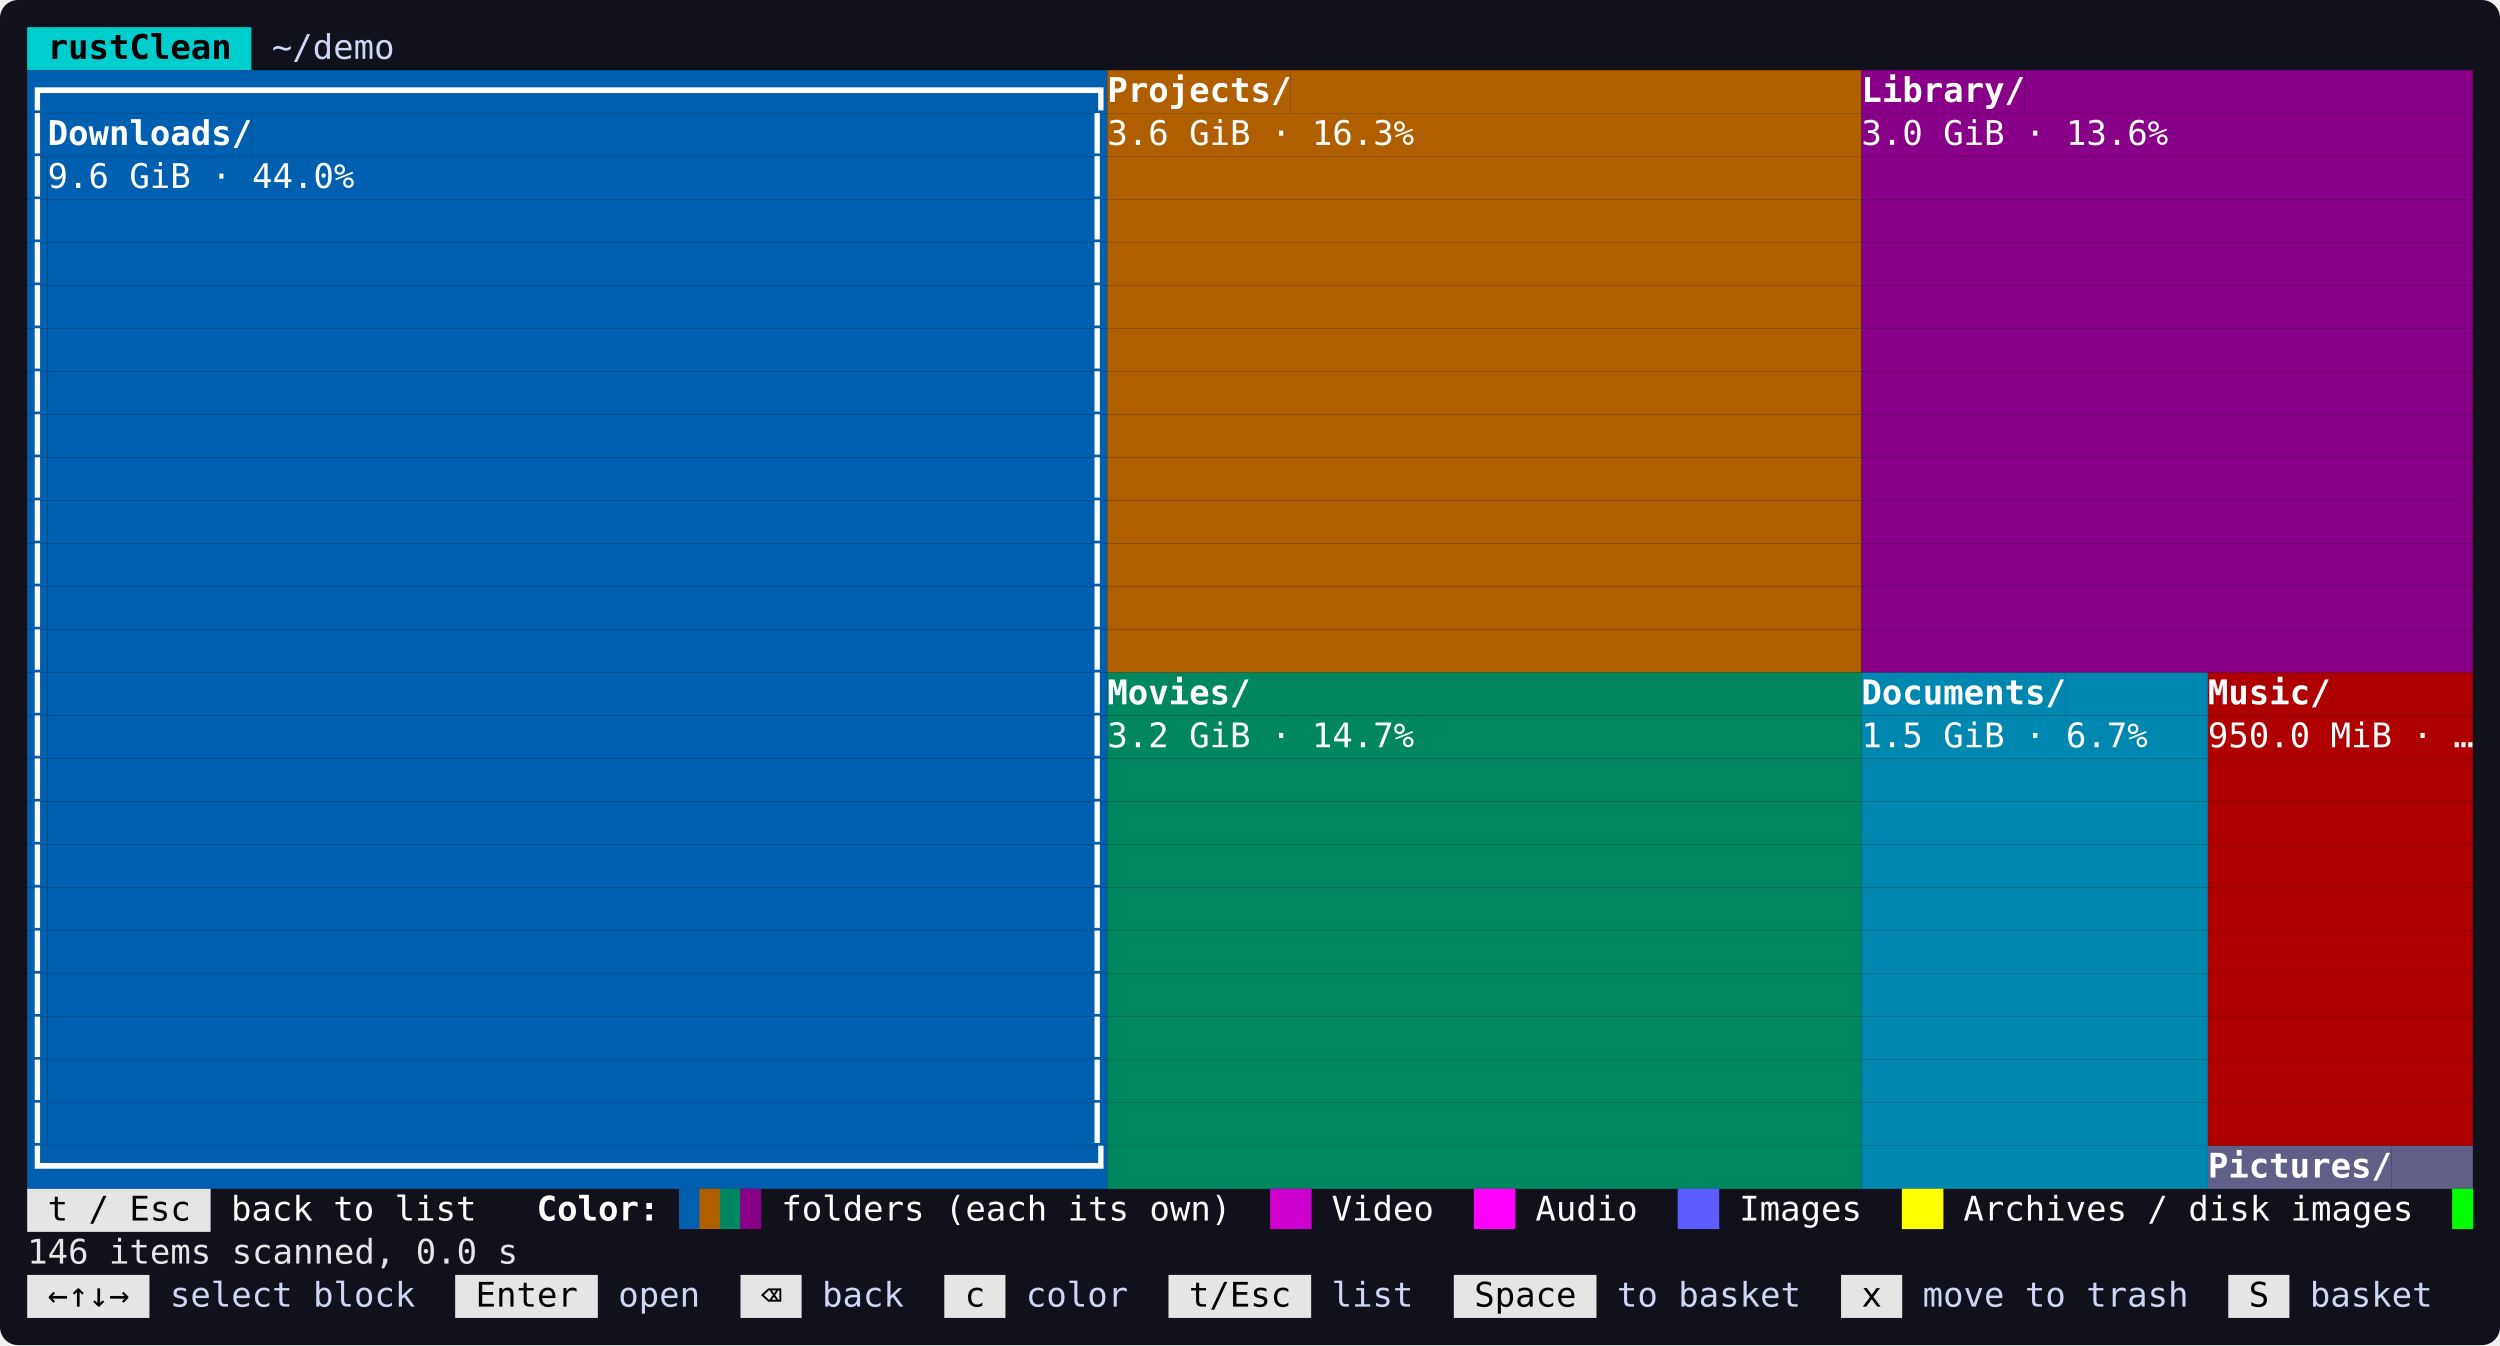
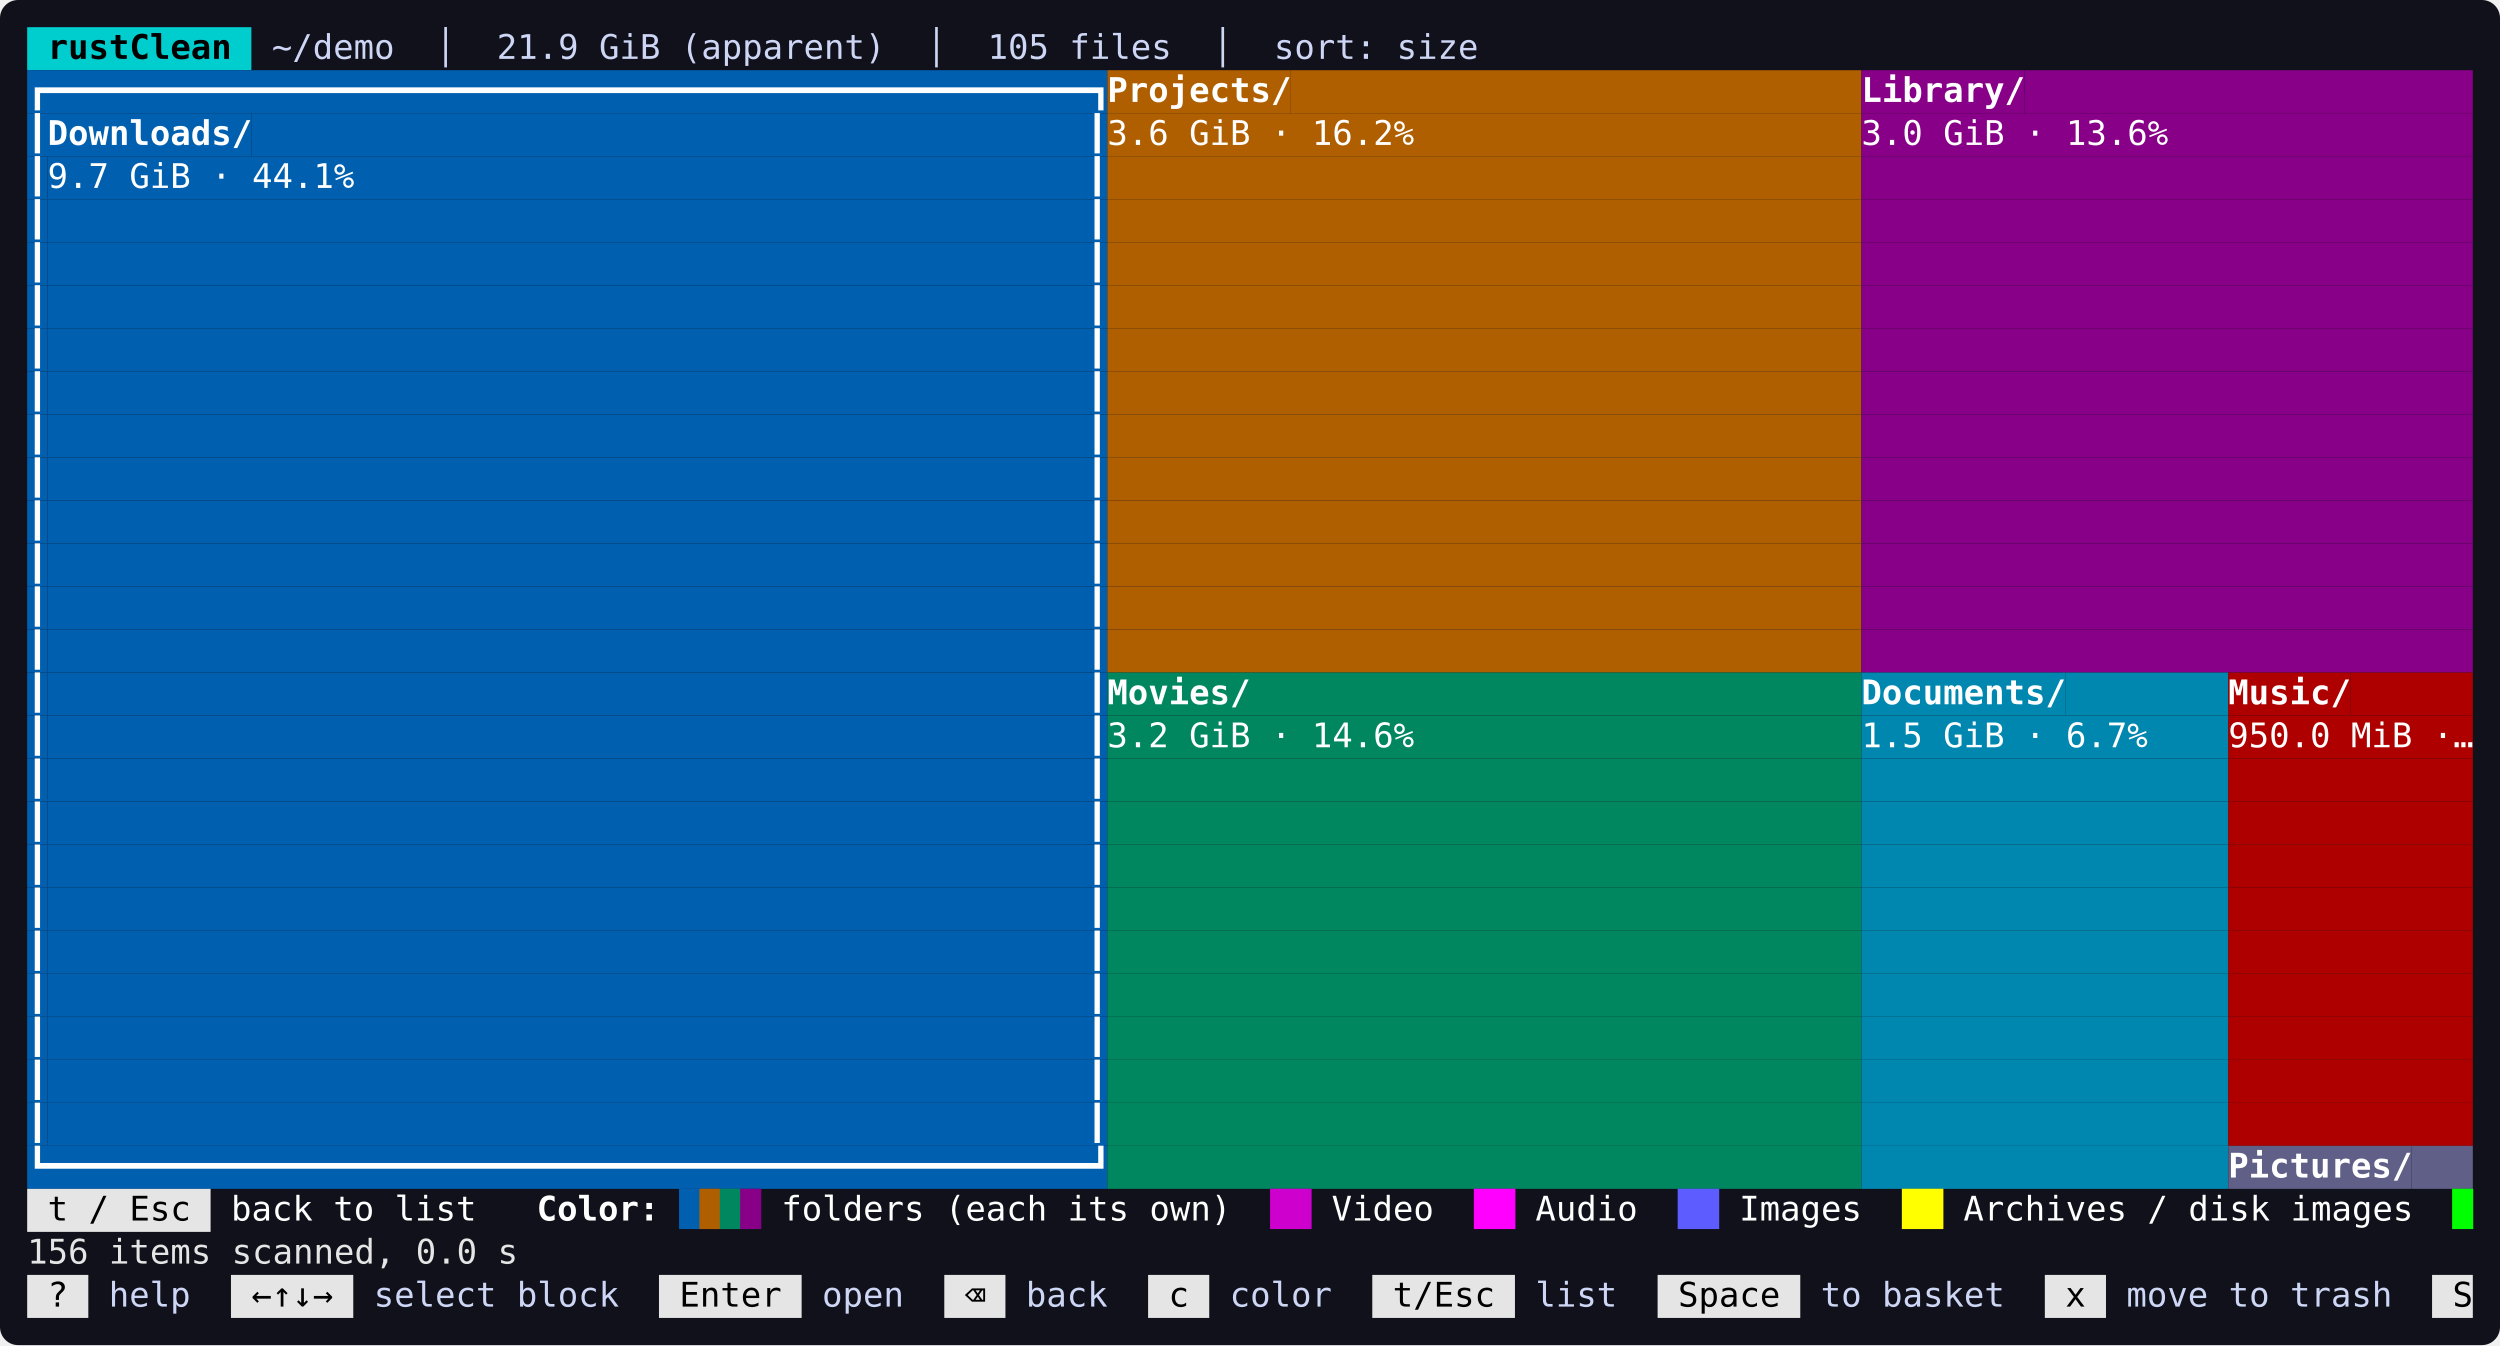
<svg xmlns="http://www.w3.org/2000/svg" width="1104" height="594" viewBox="0 0 1104 594">
  <rect width="100%" height="100%" rx="8" fill="#11111b" />
  <g transform="translate(12,12)" font-family="SFMono-Regular,Menlo,Consolas,monospace" font-size="15">
    <rect x="0.0" y="0.0" width="99.0" height="19.0" fill="#00cdcd" />
    <text x="0.0" y="14.0" fill="#000000" font-weight="bold" xml:space="preserve" textLength="99.0" lengthAdjust="spacingAndGlyphs"> rustClean </text>
-     <text x="99.0" y="14.0" fill="#cdd6f4" xml:space="preserve" textLength="981.0" lengthAdjust="spacingAndGlyphs"> ~/demo                                                                                                      </text>
+     <text x="99.0" y="14.0" fill="#cdd6f4" xml:space="preserve" textLength="981.0" lengthAdjust="spacingAndGlyphs"> ~/demo  │  21.9 GiB (apparent)  │  105 files  │  sort: size                                                 </text>
    <rect x="0.0" y="19.0" width="477.0" height="19.0" fill="#005faf" />
    <text x="0.0" y="33.0" fill="#ffffff" font-weight="bold" xml:space="preserve" textLength="477.0" lengthAdjust="spacingAndGlyphs">┏━━━━━━━━━━━━━━━━━━━━━━━━━━━━━━━━━━━━━━━━━━━━━━━━━━━┓</text>
    <rect x="477.0" y="19.0" width="81.0" height="19.0" fill="#af5f00" />
    <text x="477.0" y="33.0" fill="#ffffff" font-weight="bold" xml:space="preserve" textLength="81.0" lengthAdjust="spacingAndGlyphs">Projects/</text>
    <rect x="558.0" y="19.0" width="252.0" height="19.0" fill="#af5f00" />
    <rect x="810.0" y="19.0" width="72.0" height="19.0" fill="#870087" />
    <text x="810.0" y="33.0" fill="#ffffff" font-weight="bold" xml:space="preserve" textLength="72.0" lengthAdjust="spacingAndGlyphs">Library/</text>
    <rect x="882.0" y="19.0" width="198.0" height="19.0" fill="#870087" />
    <rect x="0.0" y="38.0" width="99.0" height="19.0" fill="#005faf" />
    <text x="0.0" y="52.0" fill="#ffffff" font-weight="bold" xml:space="preserve" textLength="99.0" lengthAdjust="spacingAndGlyphs">┃Downloads/</text>
    <rect x="99.0" y="38.0" width="369.0" height="19.0" fill="#005faf" />
    <rect x="468.0" y="38.0" width="9.0" height="19.0" fill="#005faf" />
    <text x="468.0" y="52.0" fill="#ffffff" font-weight="bold" xml:space="preserve" textLength="9.0" lengthAdjust="spacingAndGlyphs">┃</text>
    <rect x="477.0" y="38.0" width="333.0" height="19.0" fill="#af5f00" />
-     <text x="477.0" y="52.0" fill="#ffffff" xml:space="preserve" textLength="333.0" lengthAdjust="spacingAndGlyphs">3.6 GiB · 16.3%                      </text>
+     <text x="477.0" y="52.0" fill="#ffffff" xml:space="preserve" textLength="333.0" lengthAdjust="spacingAndGlyphs">3.6 GiB · 16.2%                      </text>
    <rect x="810.0" y="38.0" width="270.0" height="19.0" fill="#870087" />
    <text x="810.0" y="52.0" fill="#ffffff" xml:space="preserve" textLength="270.0" lengthAdjust="spacingAndGlyphs">3.0 GiB · 13.6%               </text>
    <rect x="0.0" y="57.0" width="9.0" height="19.0" fill="#005faf" />
    <text x="0.0" y="71.0" fill="#ffffff" font-weight="bold" xml:space="preserve" textLength="9.0" lengthAdjust="spacingAndGlyphs">┃</text>
    <rect x="9.0" y="57.0" width="459.0" height="19.0" fill="#005faf" />
-     <text x="9.0" y="71.0" fill="#ffffff" xml:space="preserve" textLength="459.0" lengthAdjust="spacingAndGlyphs">9.6 GiB · 44.0%                                    </text>
+     <text x="9.0" y="71.0" fill="#ffffff" xml:space="preserve" textLength="459.0" lengthAdjust="spacingAndGlyphs">9.7 GiB · 44.1%                                    </text>
    <rect x="468.0" y="57.0" width="9.0" height="19.0" fill="#005faf" />
    <text x="468.0" y="71.0" fill="#ffffff" font-weight="bold" xml:space="preserve" textLength="9.0" lengthAdjust="spacingAndGlyphs">┃</text>
    <rect x="477.0" y="57.0" width="333.0" height="19.0" fill="#af5f00" />
    <rect x="810.0" y="57.0" width="270.0" height="19.0" fill="#870087" />
    <rect x="0.0" y="76.0" width="9.0" height="19.0" fill="#005faf" />
    <text x="0.0" y="90.0" fill="#ffffff" font-weight="bold" xml:space="preserve" textLength="9.0" lengthAdjust="spacingAndGlyphs">┃</text>
    <rect x="9.0" y="76.0" width="459.0" height="19.0" fill="#005faf" />
    <rect x="468.0" y="76.0" width="9.0" height="19.0" fill="#005faf" />
    <text x="468.0" y="90.0" fill="#ffffff" font-weight="bold" xml:space="preserve" textLength="9.0" lengthAdjust="spacingAndGlyphs">┃</text>
    <rect x="477.0" y="76.0" width="333.0" height="19.0" fill="#af5f00" />
    <rect x="810.0" y="76.0" width="270.0" height="19.0" fill="#870087" />
    <rect x="0.0" y="95.0" width="9.0" height="19.0" fill="#005faf" />
    <text x="0.0" y="109.0" fill="#ffffff" font-weight="bold" xml:space="preserve" textLength="9.0" lengthAdjust="spacingAndGlyphs">┃</text>
    <rect x="9.0" y="95.0" width="459.0" height="19.0" fill="#005faf" />
    <rect x="468.0" y="95.0" width="9.0" height="19.0" fill="#005faf" />
    <text x="468.0" y="109.0" fill="#ffffff" font-weight="bold" xml:space="preserve" textLength="9.0" lengthAdjust="spacingAndGlyphs">┃</text>
    <rect x="477.0" y="95.0" width="333.0" height="19.0" fill="#af5f00" />
    <rect x="810.0" y="95.0" width="270.0" height="19.0" fill="#870087" />
    <rect x="0.0" y="114.0" width="9.0" height="19.0" fill="#005faf" />
    <text x="0.0" y="128.0" fill="#ffffff" font-weight="bold" xml:space="preserve" textLength="9.0" lengthAdjust="spacingAndGlyphs">┃</text>
    <rect x="9.0" y="114.0" width="459.0" height="19.0" fill="#005faf" />
    <rect x="468.0" y="114.0" width="9.0" height="19.0" fill="#005faf" />
    <text x="468.0" y="128.0" fill="#ffffff" font-weight="bold" xml:space="preserve" textLength="9.0" lengthAdjust="spacingAndGlyphs">┃</text>
    <rect x="477.0" y="114.0" width="333.0" height="19.0" fill="#af5f00" />
    <rect x="810.0" y="114.0" width="270.0" height="19.0" fill="#870087" />
    <rect x="0.0" y="133.0" width="9.0" height="19.0" fill="#005faf" />
    <text x="0.0" y="147.0" fill="#ffffff" font-weight="bold" xml:space="preserve" textLength="9.0" lengthAdjust="spacingAndGlyphs">┃</text>
    <rect x="9.0" y="133.0" width="459.0" height="19.0" fill="#005faf" />
    <rect x="468.0" y="133.0" width="9.0" height="19.0" fill="#005faf" />
    <text x="468.0" y="147.0" fill="#ffffff" font-weight="bold" xml:space="preserve" textLength="9.0" lengthAdjust="spacingAndGlyphs">┃</text>
    <rect x="477.0" y="133.0" width="333.0" height="19.0" fill="#af5f00" />
    <rect x="810.0" y="133.0" width="270.0" height="19.0" fill="#870087" />
    <rect x="0.0" y="152.0" width="9.0" height="19.0" fill="#005faf" />
    <text x="0.0" y="166.0" fill="#ffffff" font-weight="bold" xml:space="preserve" textLength="9.0" lengthAdjust="spacingAndGlyphs">┃</text>
    <rect x="9.0" y="152.0" width="459.0" height="19.0" fill="#005faf" />
    <rect x="468.0" y="152.0" width="9.0" height="19.0" fill="#005faf" />
    <text x="468.0" y="166.0" fill="#ffffff" font-weight="bold" xml:space="preserve" textLength="9.0" lengthAdjust="spacingAndGlyphs">┃</text>
    <rect x="477.0" y="152.0" width="333.0" height="19.0" fill="#af5f00" />
    <rect x="810.0" y="152.0" width="270.0" height="19.0" fill="#870087" />
    <rect x="0.0" y="171.0" width="9.0" height="19.0" fill="#005faf" />
    <text x="0.0" y="185.0" fill="#ffffff" font-weight="bold" xml:space="preserve" textLength="9.0" lengthAdjust="spacingAndGlyphs">┃</text>
    <rect x="9.0" y="171.0" width="459.0" height="19.0" fill="#005faf" />
    <rect x="468.0" y="171.0" width="9.0" height="19.0" fill="#005faf" />
    <text x="468.0" y="185.0" fill="#ffffff" font-weight="bold" xml:space="preserve" textLength="9.0" lengthAdjust="spacingAndGlyphs">┃</text>
    <rect x="477.0" y="171.0" width="333.0" height="19.0" fill="#af5f00" />
    <rect x="810.0" y="171.0" width="270.0" height="19.0" fill="#870087" />
    <rect x="0.0" y="190.0" width="9.0" height="19.0" fill="#005faf" />
    <text x="0.0" y="204.0" fill="#ffffff" font-weight="bold" xml:space="preserve" textLength="9.0" lengthAdjust="spacingAndGlyphs">┃</text>
    <rect x="9.0" y="190.0" width="459.0" height="19.0" fill="#005faf" />
    <rect x="468.0" y="190.0" width="9.0" height="19.0" fill="#005faf" />
    <text x="468.0" y="204.0" fill="#ffffff" font-weight="bold" xml:space="preserve" textLength="9.0" lengthAdjust="spacingAndGlyphs">┃</text>
    <rect x="477.0" y="190.0" width="333.0" height="19.0" fill="#af5f00" />
    <rect x="810.0" y="190.0" width="270.0" height="19.0" fill="#870087" />
    <rect x="0.0" y="209.0" width="9.0" height="19.0" fill="#005faf" />
    <text x="0.0" y="223.0" fill="#ffffff" font-weight="bold" xml:space="preserve" textLength="9.0" lengthAdjust="spacingAndGlyphs">┃</text>
    <rect x="9.0" y="209.0" width="459.0" height="19.0" fill="#005faf" />
    <rect x="468.0" y="209.0" width="9.0" height="19.0" fill="#005faf" />
    <text x="468.0" y="223.0" fill="#ffffff" font-weight="bold" xml:space="preserve" textLength="9.0" lengthAdjust="spacingAndGlyphs">┃</text>
    <rect x="477.0" y="209.0" width="333.0" height="19.0" fill="#af5f00" />
    <rect x="810.0" y="209.0" width="270.0" height="19.0" fill="#870087" />
    <rect x="0.0" y="228.0" width="9.0" height="19.0" fill="#005faf" />
    <text x="0.0" y="242.0" fill="#ffffff" font-weight="bold" xml:space="preserve" textLength="9.0" lengthAdjust="spacingAndGlyphs">┃</text>
    <rect x="9.0" y="228.0" width="459.0" height="19.0" fill="#005faf" />
    <rect x="468.0" y="228.0" width="9.0" height="19.0" fill="#005faf" />
    <text x="468.0" y="242.0" fill="#ffffff" font-weight="bold" xml:space="preserve" textLength="9.0" lengthAdjust="spacingAndGlyphs">┃</text>
    <rect x="477.0" y="228.0" width="333.0" height="19.0" fill="#af5f00" />
    <rect x="810.0" y="228.0" width="270.0" height="19.0" fill="#870087" />
    <rect x="0.0" y="247.0" width="9.0" height="19.0" fill="#005faf" />
    <text x="0.0" y="261.0" fill="#ffffff" font-weight="bold" xml:space="preserve" textLength="9.0" lengthAdjust="spacingAndGlyphs">┃</text>
    <rect x="9.0" y="247.0" width="459.0" height="19.0" fill="#005faf" />
    <rect x="468.0" y="247.0" width="9.0" height="19.0" fill="#005faf" />
    <text x="468.0" y="261.0" fill="#ffffff" font-weight="bold" xml:space="preserve" textLength="9.0" lengthAdjust="spacingAndGlyphs">┃</text>
    <rect x="477.0" y="247.0" width="333.0" height="19.0" fill="#af5f00" />
    <rect x="810.0" y="247.0" width="270.0" height="19.0" fill="#870087" />
    <rect x="0.0" y="266.0" width="9.0" height="19.0" fill="#005faf" />
    <text x="0.0" y="280.0" fill="#ffffff" font-weight="bold" xml:space="preserve" textLength="9.0" lengthAdjust="spacingAndGlyphs">┃</text>
    <rect x="9.0" y="266.0" width="459.0" height="19.0" fill="#005faf" />
    <rect x="468.0" y="266.0" width="9.0" height="19.0" fill="#005faf" />
    <text x="468.0" y="280.0" fill="#ffffff" font-weight="bold" xml:space="preserve" textLength="9.0" lengthAdjust="spacingAndGlyphs">┃</text>
    <rect x="477.0" y="266.0" width="333.0" height="19.0" fill="#af5f00" />
    <rect x="810.0" y="266.0" width="270.0" height="19.0" fill="#870087" />
    <rect x="0.0" y="285.0" width="9.0" height="19.0" fill="#005faf" />
    <text x="0.0" y="299.0" fill="#ffffff" font-weight="bold" xml:space="preserve" textLength="9.0" lengthAdjust="spacingAndGlyphs">┃</text>
    <rect x="9.0" y="285.0" width="459.0" height="19.0" fill="#005faf" />
    <rect x="468.0" y="285.0" width="9.0" height="19.0" fill="#005faf" />
    <text x="468.0" y="299.0" fill="#ffffff" font-weight="bold" xml:space="preserve" textLength="9.0" lengthAdjust="spacingAndGlyphs">┃</text>
    <rect x="477.0" y="285.0" width="63.0" height="19.0" fill="#00875f" />
    <text x="477.0" y="299.0" fill="#ffffff" font-weight="bold" xml:space="preserve" textLength="63.0" lengthAdjust="spacingAndGlyphs">Movies/</text>
    <rect x="540.0" y="285.0" width="270.0" height="19.0" fill="#00875f" />
    <rect x="810.0" y="285.0" width="90.0" height="19.0" fill="#0087af" />
    <text x="810.0" y="299.0" fill="#ffffff" font-weight="bold" xml:space="preserve" textLength="90.0" lengthAdjust="spacingAndGlyphs">Documents/</text>
-     <rect x="900.0" y="285.0" width="63.0" height="19.0" fill="#0087af" />
-     <rect x="963.0" y="285.0" width="54.0" height="19.0" fill="#af0000" />
-     <text x="963.0" y="299.0" fill="#ffffff" font-weight="bold" xml:space="preserve" textLength="54.0" lengthAdjust="spacingAndGlyphs">Music/</text>
-     <rect x="1017.0" y="285.0" width="63.0" height="19.0" fill="#af0000" />
+     <rect x="900.0" y="285.0" width="72.0" height="19.0" fill="#0087af" />
+     <rect x="972.0" y="285.0" width="54.0" height="19.0" fill="#af0000" />
+     <text x="972.0" y="299.0" fill="#ffffff" font-weight="bold" xml:space="preserve" textLength="54.0" lengthAdjust="spacingAndGlyphs">Music/</text>
+     <rect x="1026.0" y="285.0" width="54.0" height="19.0" fill="#af0000" />
    <rect x="0.0" y="304.0" width="9.0" height="19.0" fill="#005faf" />
    <text x="0.0" y="318.0" fill="#ffffff" font-weight="bold" xml:space="preserve" textLength="9.0" lengthAdjust="spacingAndGlyphs">┃</text>
    <rect x="9.0" y="304.0" width="459.0" height="19.0" fill="#005faf" />
    <rect x="468.0" y="304.0" width="9.0" height="19.0" fill="#005faf" />
    <text x="468.0" y="318.0" fill="#ffffff" font-weight="bold" xml:space="preserve" textLength="9.0" lengthAdjust="spacingAndGlyphs">┃</text>
    <rect x="477.0" y="304.0" width="333.0" height="19.0" fill="#00875f" />
-     <text x="477.0" y="318.0" fill="#ffffff" xml:space="preserve" textLength="333.0" lengthAdjust="spacingAndGlyphs">3.2 GiB · 14.7%                      </text>
-     <rect x="810.0" y="304.0" width="153.0" height="19.0" fill="#0087af" />
-     <text x="810.0" y="318.0" fill="#ffffff" xml:space="preserve" textLength="153.0" lengthAdjust="spacingAndGlyphs">1.5 GiB · 6.7%   </text>
-     <rect x="963.0" y="304.0" width="117.0" height="19.0" fill="#af0000" />
-     <text x="963.0" y="318.0" fill="#ffffff" xml:space="preserve" textLength="117.0" lengthAdjust="spacingAndGlyphs">950.0 MiB · …</text>
+     <text x="477.0" y="318.0" fill="#ffffff" xml:space="preserve" textLength="333.0" lengthAdjust="spacingAndGlyphs">3.2 GiB · 14.6%                      </text>
+     <rect x="810.0" y="304.0" width="162.0" height="19.0" fill="#0087af" />
+     <text x="810.0" y="318.0" fill="#ffffff" xml:space="preserve" textLength="162.0" lengthAdjust="spacingAndGlyphs">1.5 GiB · 6.7%    </text>
+     <rect x="972.0" y="304.0" width="108.0" height="19.0" fill="#af0000" />
+     <text x="972.0" y="318.0" fill="#ffffff" xml:space="preserve" textLength="108.0" lengthAdjust="spacingAndGlyphs">950.0 MiB ·…</text>
    <rect x="0.0" y="323.0" width="9.0" height="19.0" fill="#005faf" />
    <text x="0.0" y="337.0" fill="#ffffff" font-weight="bold" xml:space="preserve" textLength="9.0" lengthAdjust="spacingAndGlyphs">┃</text>
    <rect x="9.0" y="323.0" width="459.0" height="19.0" fill="#005faf" />
    <rect x="468.0" y="323.0" width="9.0" height="19.0" fill="#005faf" />
    <text x="468.0" y="337.0" fill="#ffffff" font-weight="bold" xml:space="preserve" textLength="9.0" lengthAdjust="spacingAndGlyphs">┃</text>
    <rect x="477.0" y="323.0" width="333.0" height="19.0" fill="#00875f" />
-     <rect x="810.0" y="323.0" width="153.0" height="19.0" fill="#0087af" />
-     <rect x="963.0" y="323.0" width="117.0" height="19.0" fill="#af0000" />
+     <rect x="810.0" y="323.0" width="162.0" height="19.0" fill="#0087af" />
+     <rect x="972.0" y="323.0" width="108.0" height="19.0" fill="#af0000" />
    <rect x="0.0" y="342.0" width="9.0" height="19.0" fill="#005faf" />
    <text x="0.0" y="356.0" fill="#ffffff" font-weight="bold" xml:space="preserve" textLength="9.0" lengthAdjust="spacingAndGlyphs">┃</text>
    <rect x="9.0" y="342.0" width="459.0" height="19.0" fill="#005faf" />
    <rect x="468.0" y="342.0" width="9.0" height="19.0" fill="#005faf" />
    <text x="468.0" y="356.0" fill="#ffffff" font-weight="bold" xml:space="preserve" textLength="9.0" lengthAdjust="spacingAndGlyphs">┃</text>
    <rect x="477.0" y="342.0" width="333.0" height="19.0" fill="#00875f" />
-     <rect x="810.0" y="342.0" width="153.0" height="19.0" fill="#0087af" />
-     <rect x="963.0" y="342.0" width="117.0" height="19.0" fill="#af0000" />
+     <rect x="810.0" y="342.0" width="162.0" height="19.0" fill="#0087af" />
+     <rect x="972.0" y="342.0" width="108.0" height="19.0" fill="#af0000" />
    <rect x="0.0" y="361.0" width="9.0" height="19.0" fill="#005faf" />
    <text x="0.0" y="375.0" fill="#ffffff" font-weight="bold" xml:space="preserve" textLength="9.0" lengthAdjust="spacingAndGlyphs">┃</text>
    <rect x="9.0" y="361.0" width="459.0" height="19.0" fill="#005faf" />
    <rect x="468.0" y="361.0" width="9.0" height="19.0" fill="#005faf" />
    <text x="468.0" y="375.0" fill="#ffffff" font-weight="bold" xml:space="preserve" textLength="9.0" lengthAdjust="spacingAndGlyphs">┃</text>
    <rect x="477.0" y="361.0" width="333.0" height="19.0" fill="#00875f" />
-     <rect x="810.0" y="361.0" width="153.0" height="19.0" fill="#0087af" />
-     <rect x="963.0" y="361.0" width="117.0" height="19.0" fill="#af0000" />
+     <rect x="810.0" y="361.0" width="162.0" height="19.0" fill="#0087af" />
+     <rect x="972.0" y="361.0" width="108.0" height="19.0" fill="#af0000" />
    <rect x="0.0" y="380.0" width="9.0" height="19.0" fill="#005faf" />
    <text x="0.0" y="394.0" fill="#ffffff" font-weight="bold" xml:space="preserve" textLength="9.0" lengthAdjust="spacingAndGlyphs">┃</text>
    <rect x="9.0" y="380.0" width="459.0" height="19.0" fill="#005faf" />
    <rect x="468.0" y="380.0" width="9.0" height="19.0" fill="#005faf" />
    <text x="468.0" y="394.0" fill="#ffffff" font-weight="bold" xml:space="preserve" textLength="9.0" lengthAdjust="spacingAndGlyphs">┃</text>
    <rect x="477.0" y="380.0" width="333.0" height="19.0" fill="#00875f" />
-     <rect x="810.0" y="380.0" width="153.0" height="19.0" fill="#0087af" />
-     <rect x="963.0" y="380.0" width="117.0" height="19.0" fill="#af0000" />
+     <rect x="810.0" y="380.0" width="162.0" height="19.0" fill="#0087af" />
+     <rect x="972.0" y="380.0" width="108.0" height="19.0" fill="#af0000" />
    <rect x="0.0" y="399.0" width="9.0" height="19.0" fill="#005faf" />
    <text x="0.0" y="413.0" fill="#ffffff" font-weight="bold" xml:space="preserve" textLength="9.0" lengthAdjust="spacingAndGlyphs">┃</text>
    <rect x="9.0" y="399.0" width="459.0" height="19.0" fill="#005faf" />
    <rect x="468.0" y="399.0" width="9.0" height="19.0" fill="#005faf" />
    <text x="468.0" y="413.0" fill="#ffffff" font-weight="bold" xml:space="preserve" textLength="9.0" lengthAdjust="spacingAndGlyphs">┃</text>
    <rect x="477.0" y="399.0" width="333.0" height="19.0" fill="#00875f" />
-     <rect x="810.0" y="399.0" width="153.0" height="19.0" fill="#0087af" />
-     <rect x="963.0" y="399.0" width="117.0" height="19.0" fill="#af0000" />
+     <rect x="810.0" y="399.0" width="162.0" height="19.0" fill="#0087af" />
+     <rect x="972.0" y="399.0" width="108.0" height="19.0" fill="#af0000" />
    <rect x="0.0" y="418.0" width="9.0" height="19.0" fill="#005faf" />
    <text x="0.0" y="432.0" fill="#ffffff" font-weight="bold" xml:space="preserve" textLength="9.0" lengthAdjust="spacingAndGlyphs">┃</text>
    <rect x="9.0" y="418.0" width="459.0" height="19.0" fill="#005faf" />
    <rect x="468.0" y="418.0" width="9.0" height="19.0" fill="#005faf" />
    <text x="468.0" y="432.0" fill="#ffffff" font-weight="bold" xml:space="preserve" textLength="9.0" lengthAdjust="spacingAndGlyphs">┃</text>
    <rect x="477.0" y="418.0" width="333.0" height="19.0" fill="#00875f" />
-     <rect x="810.0" y="418.0" width="153.0" height="19.0" fill="#0087af" />
-     <rect x="963.0" y="418.0" width="117.0" height="19.0" fill="#af0000" />
+     <rect x="810.0" y="418.0" width="162.0" height="19.0" fill="#0087af" />
+     <rect x="972.0" y="418.0" width="108.0" height="19.0" fill="#af0000" />
    <rect x="0.0" y="437.0" width="9.0" height="19.0" fill="#005faf" />
    <text x="0.0" y="451.0" fill="#ffffff" font-weight="bold" xml:space="preserve" textLength="9.0" lengthAdjust="spacingAndGlyphs">┃</text>
    <rect x="9.0" y="437.0" width="459.0" height="19.0" fill="#005faf" />
    <rect x="468.0" y="437.0" width="9.0" height="19.0" fill="#005faf" />
    <text x="468.0" y="451.0" fill="#ffffff" font-weight="bold" xml:space="preserve" textLength="9.0" lengthAdjust="spacingAndGlyphs">┃</text>
    <rect x="477.0" y="437.0" width="333.0" height="19.0" fill="#00875f" />
-     <rect x="810.0" y="437.0" width="153.0" height="19.0" fill="#0087af" />
-     <rect x="963.0" y="437.0" width="117.0" height="19.0" fill="#af0000" />
+     <rect x="810.0" y="437.0" width="162.0" height="19.0" fill="#0087af" />
+     <rect x="972.0" y="437.0" width="108.0" height="19.0" fill="#af0000" />
    <rect x="0.0" y="456.0" width="9.0" height="19.0" fill="#005faf" />
    <text x="0.0" y="470.0" fill="#ffffff" font-weight="bold" xml:space="preserve" textLength="9.0" lengthAdjust="spacingAndGlyphs">┃</text>
    <rect x="9.0" y="456.0" width="459.0" height="19.0" fill="#005faf" />
    <rect x="468.0" y="456.0" width="9.0" height="19.0" fill="#005faf" />
    <text x="468.0" y="470.0" fill="#ffffff" font-weight="bold" xml:space="preserve" textLength="9.0" lengthAdjust="spacingAndGlyphs">┃</text>
    <rect x="477.0" y="456.0" width="333.0" height="19.0" fill="#00875f" />
-     <rect x="810.0" y="456.0" width="153.0" height="19.0" fill="#0087af" />
-     <rect x="963.0" y="456.0" width="117.0" height="19.0" fill="#af0000" />
+     <rect x="810.0" y="456.0" width="162.0" height="19.0" fill="#0087af" />
+     <rect x="972.0" y="456.0" width="108.0" height="19.0" fill="#af0000" />
    <rect x="0.0" y="475.0" width="9.0" height="19.0" fill="#005faf" />
    <text x="0.0" y="489.0" fill="#ffffff" font-weight="bold" xml:space="preserve" textLength="9.0" lengthAdjust="spacingAndGlyphs">┃</text>
    <rect x="9.0" y="475.0" width="459.0" height="19.0" fill="#005faf" />
    <rect x="468.0" y="475.0" width="9.0" height="19.0" fill="#005faf" />
    <text x="468.0" y="489.0" fill="#ffffff" font-weight="bold" xml:space="preserve" textLength="9.0" lengthAdjust="spacingAndGlyphs">┃</text>
    <rect x="477.0" y="475.0" width="333.0" height="19.0" fill="#00875f" />
-     <rect x="810.0" y="475.0" width="153.0" height="19.0" fill="#0087af" />
-     <rect x="963.0" y="475.0" width="117.0" height="19.0" fill="#af0000" />
+     <rect x="810.0" y="475.0" width="162.0" height="19.0" fill="#0087af" />
+     <rect x="972.0" y="475.0" width="108.0" height="19.0" fill="#af0000" />
    <rect x="0.0" y="494.0" width="477.0" height="19.0" fill="#005faf" />
    <text x="0.0" y="508.0" fill="#ffffff" font-weight="bold" xml:space="preserve" textLength="477.0" lengthAdjust="spacingAndGlyphs">┗━━━━━━━━━━━━━━━━━━━━━━━━━━━━━━━━━━━━━━━━━━━━━━━━━━━┛</text>
    <rect x="477.0" y="494.0" width="333.0" height="19.0" fill="#00875f" />
-     <rect x="810.0" y="494.0" width="153.0" height="19.0" fill="#0087af" />
-     <rect x="963.0" y="494.0" width="81.0" height="19.0" fill="#5f5f87" />
-     <text x="963.0" y="508.0" fill="#ffffff" font-weight="bold" xml:space="preserve" textLength="81.0" lengthAdjust="spacingAndGlyphs">Pictures/</text>
-     <rect x="1044.0" y="494.0" width="36.0" height="19.0" fill="#5f5f87" />
+     <rect x="810.0" y="494.0" width="162.0" height="19.0" fill="#0087af" />
+     <rect x="972.0" y="494.0" width="81.0" height="19.0" fill="#5f5f87" />
+     <text x="972.0" y="508.0" fill="#ffffff" font-weight="bold" xml:space="preserve" textLength="81.0" lengthAdjust="spacingAndGlyphs">Pictures/</text>
+     <rect x="1053.0" y="494.0" width="27.0" height="19.0" fill="#5f5f87" />
    <rect x="0.0" y="513.0" width="81.0" height="19.0" fill="#e5e5e5" />
    <text x="0.0" y="527.0" fill="#000000" xml:space="preserve" textLength="81.0" lengthAdjust="spacingAndGlyphs"> t / Esc </text>
    <text x="81.0" y="527.0" fill="#ffffff" xml:space="preserve" textLength="144.0" lengthAdjust="spacingAndGlyphs"> back to list   </text>
    <text x="225.0" y="527.0" fill="#ffffff" font-weight="bold" xml:space="preserve" textLength="63.0" lengthAdjust="spacingAndGlyphs">Color: </text>
    <text x="288.0" y="527.0" fill="#005faf" xml:space="preserve" textLength="9.0" lengthAdjust="spacingAndGlyphs">█</text>
    <text x="297.0" y="527.0" fill="#af5f00" xml:space="preserve" textLength="9.0" lengthAdjust="spacingAndGlyphs">█</text>
    <text x="306.0" y="527.0" fill="#00875f" xml:space="preserve" textLength="9.0" lengthAdjust="spacingAndGlyphs">█</text>
    <text x="315.0" y="527.0" fill="#870087" xml:space="preserve" textLength="9.0" lengthAdjust="spacingAndGlyphs">█</text>
    <text x="324.0" y="527.0" fill="#ffffff" xml:space="preserve" textLength="225.0" lengthAdjust="spacingAndGlyphs"> folders (each its own)  </text>
    <text x="549.0" y="527.0" fill="#cd00cd" xml:space="preserve" textLength="18.0" lengthAdjust="spacingAndGlyphs">██</text>
    <text x="567.0" y="527.0" fill="#ffffff" xml:space="preserve" textLength="72.0" lengthAdjust="spacingAndGlyphs"> Video  </text>
    <text x="639.0" y="527.0" fill="#ff00ff" xml:space="preserve" textLength="18.0" lengthAdjust="spacingAndGlyphs">██</text>
    <text x="657.0" y="527.0" fill="#ffffff" xml:space="preserve" textLength="72.0" lengthAdjust="spacingAndGlyphs"> Audio  </text>
    <text x="729.0" y="527.0" fill="#5c5cff" xml:space="preserve" textLength="18.0" lengthAdjust="spacingAndGlyphs">██</text>
    <text x="747.0" y="527.0" fill="#ffffff" xml:space="preserve" textLength="81.0" lengthAdjust="spacingAndGlyphs"> Images  </text>
    <text x="828.0" y="527.0" fill="#ffff00" xml:space="preserve" textLength="18.0" lengthAdjust="spacingAndGlyphs">██</text>
    <text x="846.0" y="527.0" fill="#ffffff" xml:space="preserve" textLength="225.0" lengthAdjust="spacingAndGlyphs"> Archives / disk images  </text>
    <text x="1071.0" y="527.0" fill="#00ff00" xml:space="preserve" textLength="9.0" lengthAdjust="spacingAndGlyphs">█</text>
-     <text x="0.0" y="546.0" fill="#e5e5e5" xml:space="preserve" textLength="216.0" lengthAdjust="spacingAndGlyphs">146 items scanned, 0.0 s</text>
-     <rect x="0.0" y="551.0" width="54.0" height="19.0" fill="#e5e5e5" />
-     <text x="0.0" y="565.0" fill="#000000" xml:space="preserve" textLength="54.0" lengthAdjust="spacingAndGlyphs"> ←↑↓→ </text>
-     <text x="54.0" y="565.0" fill="#cdd6f4" xml:space="preserve" textLength="135.0" lengthAdjust="spacingAndGlyphs"> select block  </text>
-     <rect x="189.0" y="551.0" width="63.0" height="19.0" fill="#e5e5e5" />
-     <text x="189.0" y="565.0" fill="#000000" xml:space="preserve" textLength="63.0" lengthAdjust="spacingAndGlyphs"> Enter </text>
-     <text x="252.0" y="565.0" fill="#cdd6f4" xml:space="preserve" textLength="63.0" lengthAdjust="spacingAndGlyphs"> open  </text>
-     <rect x="315.0" y="551.0" width="27.0" height="19.0" fill="#e5e5e5" />
-     <text x="315.0" y="565.0" fill="#000000" xml:space="preserve" textLength="27.0" lengthAdjust="spacingAndGlyphs"> ⌫ </text>
-     <text x="342.0" y="565.0" fill="#cdd6f4" xml:space="preserve" textLength="63.0" lengthAdjust="spacingAndGlyphs"> back  </text>
+     <text x="0.0" y="546.0" fill="#e5e5e5" xml:space="preserve" textLength="216.0" lengthAdjust="spacingAndGlyphs">156 items scanned, 0.0 s</text>
+     <rect x="0.0" y="551.0" width="27.0" height="19.0" fill="#e5e5e5" />
+     <text x="0.0" y="565.0" fill="#000000" xml:space="preserve" textLength="27.0" lengthAdjust="spacingAndGlyphs"> ? </text>
+     <text x="27.0" y="565.0" fill="#cdd6f4" xml:space="preserve" textLength="63.0" lengthAdjust="spacingAndGlyphs"> help  </text>
+     <rect x="90.0" y="551.0" width="54.0" height="19.0" fill="#e5e5e5" />
+     <text x="90.0" y="565.0" fill="#000000" xml:space="preserve" textLength="54.0" lengthAdjust="spacingAndGlyphs"> ←↑↓→ </text>
+     <text x="144.0" y="565.0" fill="#cdd6f4" xml:space="preserve" textLength="135.0" lengthAdjust="spacingAndGlyphs"> select block  </text>
+     <rect x="279.0" y="551.0" width="63.0" height="19.0" fill="#e5e5e5" />
+     <text x="279.0" y="565.0" fill="#000000" xml:space="preserve" textLength="63.0" lengthAdjust="spacingAndGlyphs"> Enter </text>
+     <text x="342.0" y="565.0" fill="#cdd6f4" xml:space="preserve" textLength="63.0" lengthAdjust="spacingAndGlyphs"> open  </text>
    <rect x="405.0" y="551.0" width="27.0" height="19.0" fill="#e5e5e5" />
-     <text x="405.0" y="565.0" fill="#000000" xml:space="preserve" textLength="27.0" lengthAdjust="spacingAndGlyphs"> c </text>
-     <text x="432.0" y="565.0" fill="#cdd6f4" xml:space="preserve" textLength="72.0" lengthAdjust="spacingAndGlyphs"> color  </text>
-     <rect x="504.0" y="551.0" width="63.0" height="19.0" fill="#e5e5e5" />
-     <text x="504.0" y="565.0" fill="#000000" xml:space="preserve" textLength="63.0" lengthAdjust="spacingAndGlyphs"> t/Esc </text>
-     <text x="567.0" y="565.0" fill="#cdd6f4" xml:space="preserve" textLength="63.0" lengthAdjust="spacingAndGlyphs"> list  </text>
-     <rect x="630.0" y="551.0" width="63.0" height="19.0" fill="#e5e5e5" />
-     <text x="630.0" y="565.0" fill="#000000" xml:space="preserve" textLength="63.0" lengthAdjust="spacingAndGlyphs"> Space </text>
-     <text x="693.0" y="565.0" fill="#cdd6f4" xml:space="preserve" textLength="108.0" lengthAdjust="spacingAndGlyphs"> to basket  </text>
-     <rect x="801.0" y="551.0" width="27.0" height="19.0" fill="#e5e5e5" />
-     <text x="801.0" y="565.0" fill="#000000" xml:space="preserve" textLength="27.0" lengthAdjust="spacingAndGlyphs"> x </text>
-     <text x="828.0" y="565.0" fill="#cdd6f4" xml:space="preserve" textLength="144.0" lengthAdjust="spacingAndGlyphs"> move to trash  </text>
-     <rect x="972.0" y="551.0" width="27.0" height="19.0" fill="#e5e5e5" />
-     <text x="972.0" y="565.0" fill="#000000" xml:space="preserve" textLength="27.0" lengthAdjust="spacingAndGlyphs"> S </text>
-     <text x="999.0" y="565.0" fill="#cdd6f4" xml:space="preserve" textLength="81.0" lengthAdjust="spacingAndGlyphs"> basket  </text>
+     <text x="405.0" y="565.0" fill="#000000" xml:space="preserve" textLength="27.0" lengthAdjust="spacingAndGlyphs"> ⌫ </text>
+     <text x="432.0" y="565.0" fill="#cdd6f4" xml:space="preserve" textLength="63.0" lengthAdjust="spacingAndGlyphs"> back  </text>
+     <rect x="495.0" y="551.0" width="27.0" height="19.0" fill="#e5e5e5" />
+     <text x="495.0" y="565.0" fill="#000000" xml:space="preserve" textLength="27.0" lengthAdjust="spacingAndGlyphs"> c </text>
+     <text x="522.0" y="565.0" fill="#cdd6f4" xml:space="preserve" textLength="72.0" lengthAdjust="spacingAndGlyphs"> color  </text>
+     <rect x="594.0" y="551.0" width="63.0" height="19.0" fill="#e5e5e5" />
+     <text x="594.0" y="565.0" fill="#000000" xml:space="preserve" textLength="63.0" lengthAdjust="spacingAndGlyphs"> t/Esc </text>
+     <text x="657.0" y="565.0" fill="#cdd6f4" xml:space="preserve" textLength="63.0" lengthAdjust="spacingAndGlyphs"> list  </text>
+     <rect x="720.0" y="551.0" width="63.0" height="19.0" fill="#e5e5e5" />
+     <text x="720.0" y="565.0" fill="#000000" xml:space="preserve" textLength="63.0" lengthAdjust="spacingAndGlyphs"> Space </text>
+     <text x="783.0" y="565.0" fill="#cdd6f4" xml:space="preserve" textLength="108.0" lengthAdjust="spacingAndGlyphs"> to basket  </text>
+     <rect x="891.0" y="551.0" width="27.0" height="19.0" fill="#e5e5e5" />
+     <text x="891.0" y="565.0" fill="#000000" xml:space="preserve" textLength="27.0" lengthAdjust="spacingAndGlyphs"> x </text>
+     <text x="918.0" y="565.0" fill="#cdd6f4" xml:space="preserve" textLength="144.0" lengthAdjust="spacingAndGlyphs"> move to trash  </text>
+     <rect x="1062.0" y="551.0" width="18.0" height="19.0" fill="#e5e5e5" />
+     <text x="1062.0" y="565.0" fill="#000000" xml:space="preserve" textLength="18.0" lengthAdjust="spacingAndGlyphs"> S</text>
  </g>
</svg>
